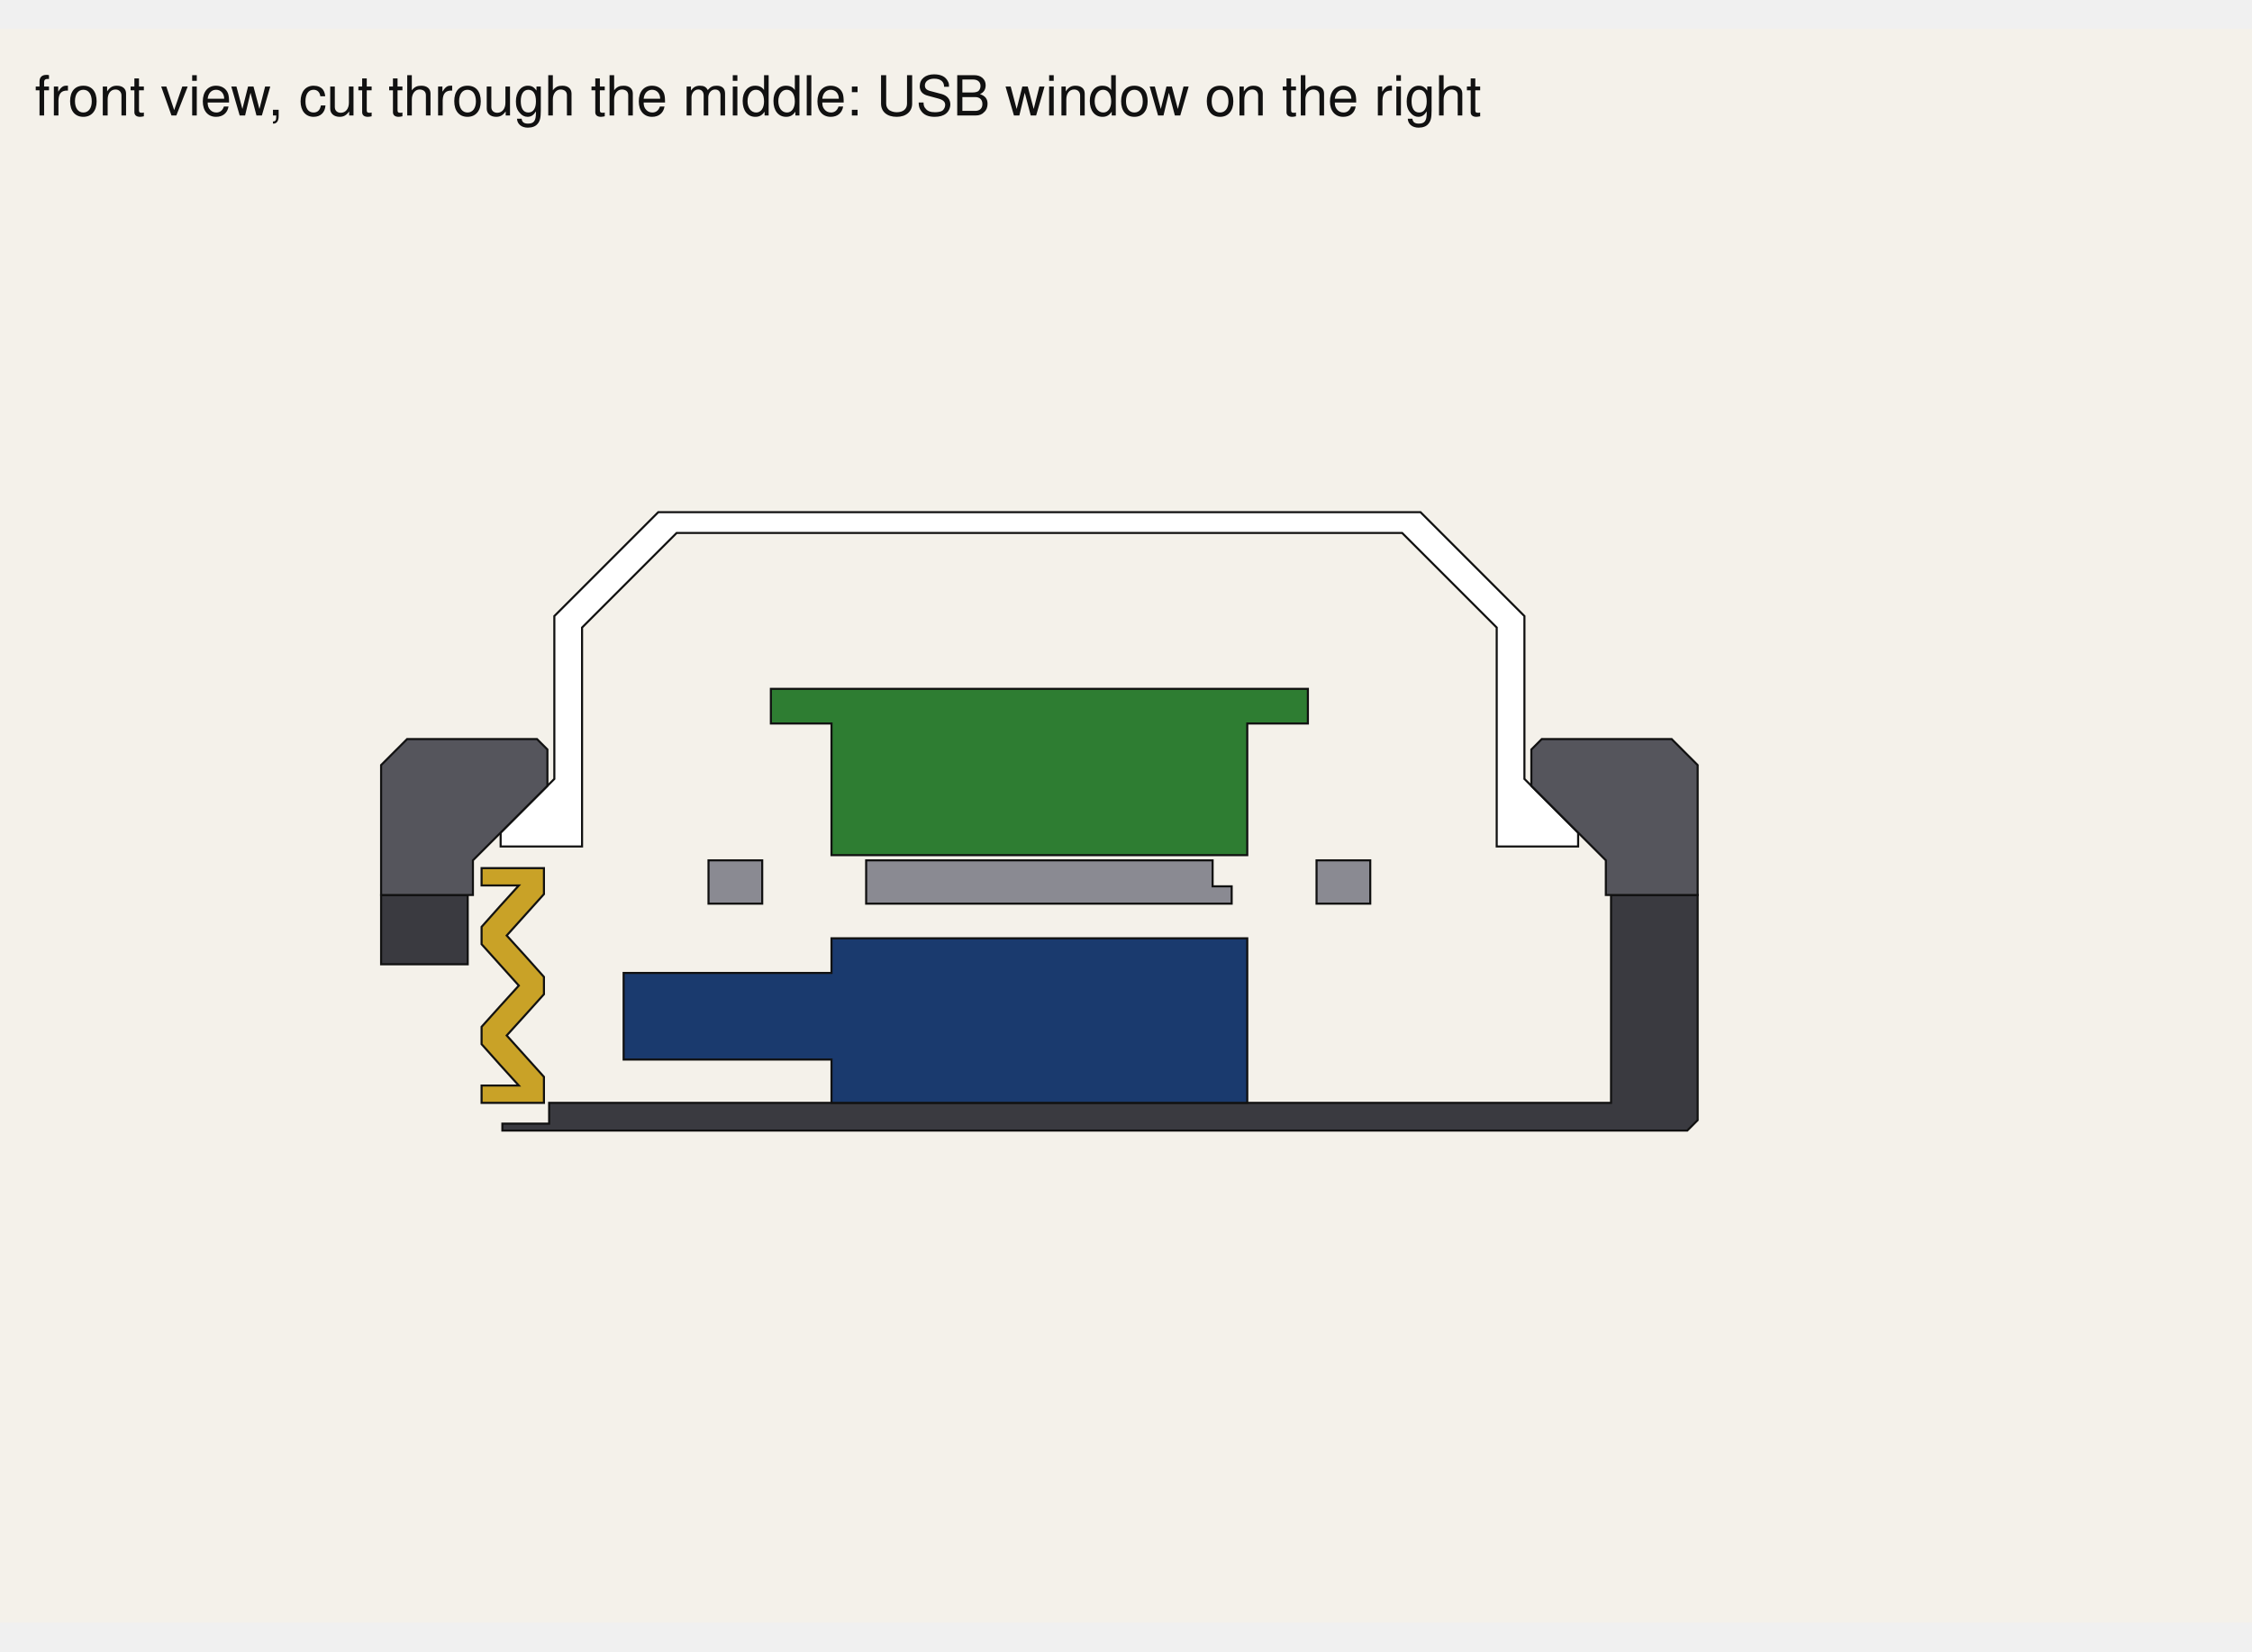
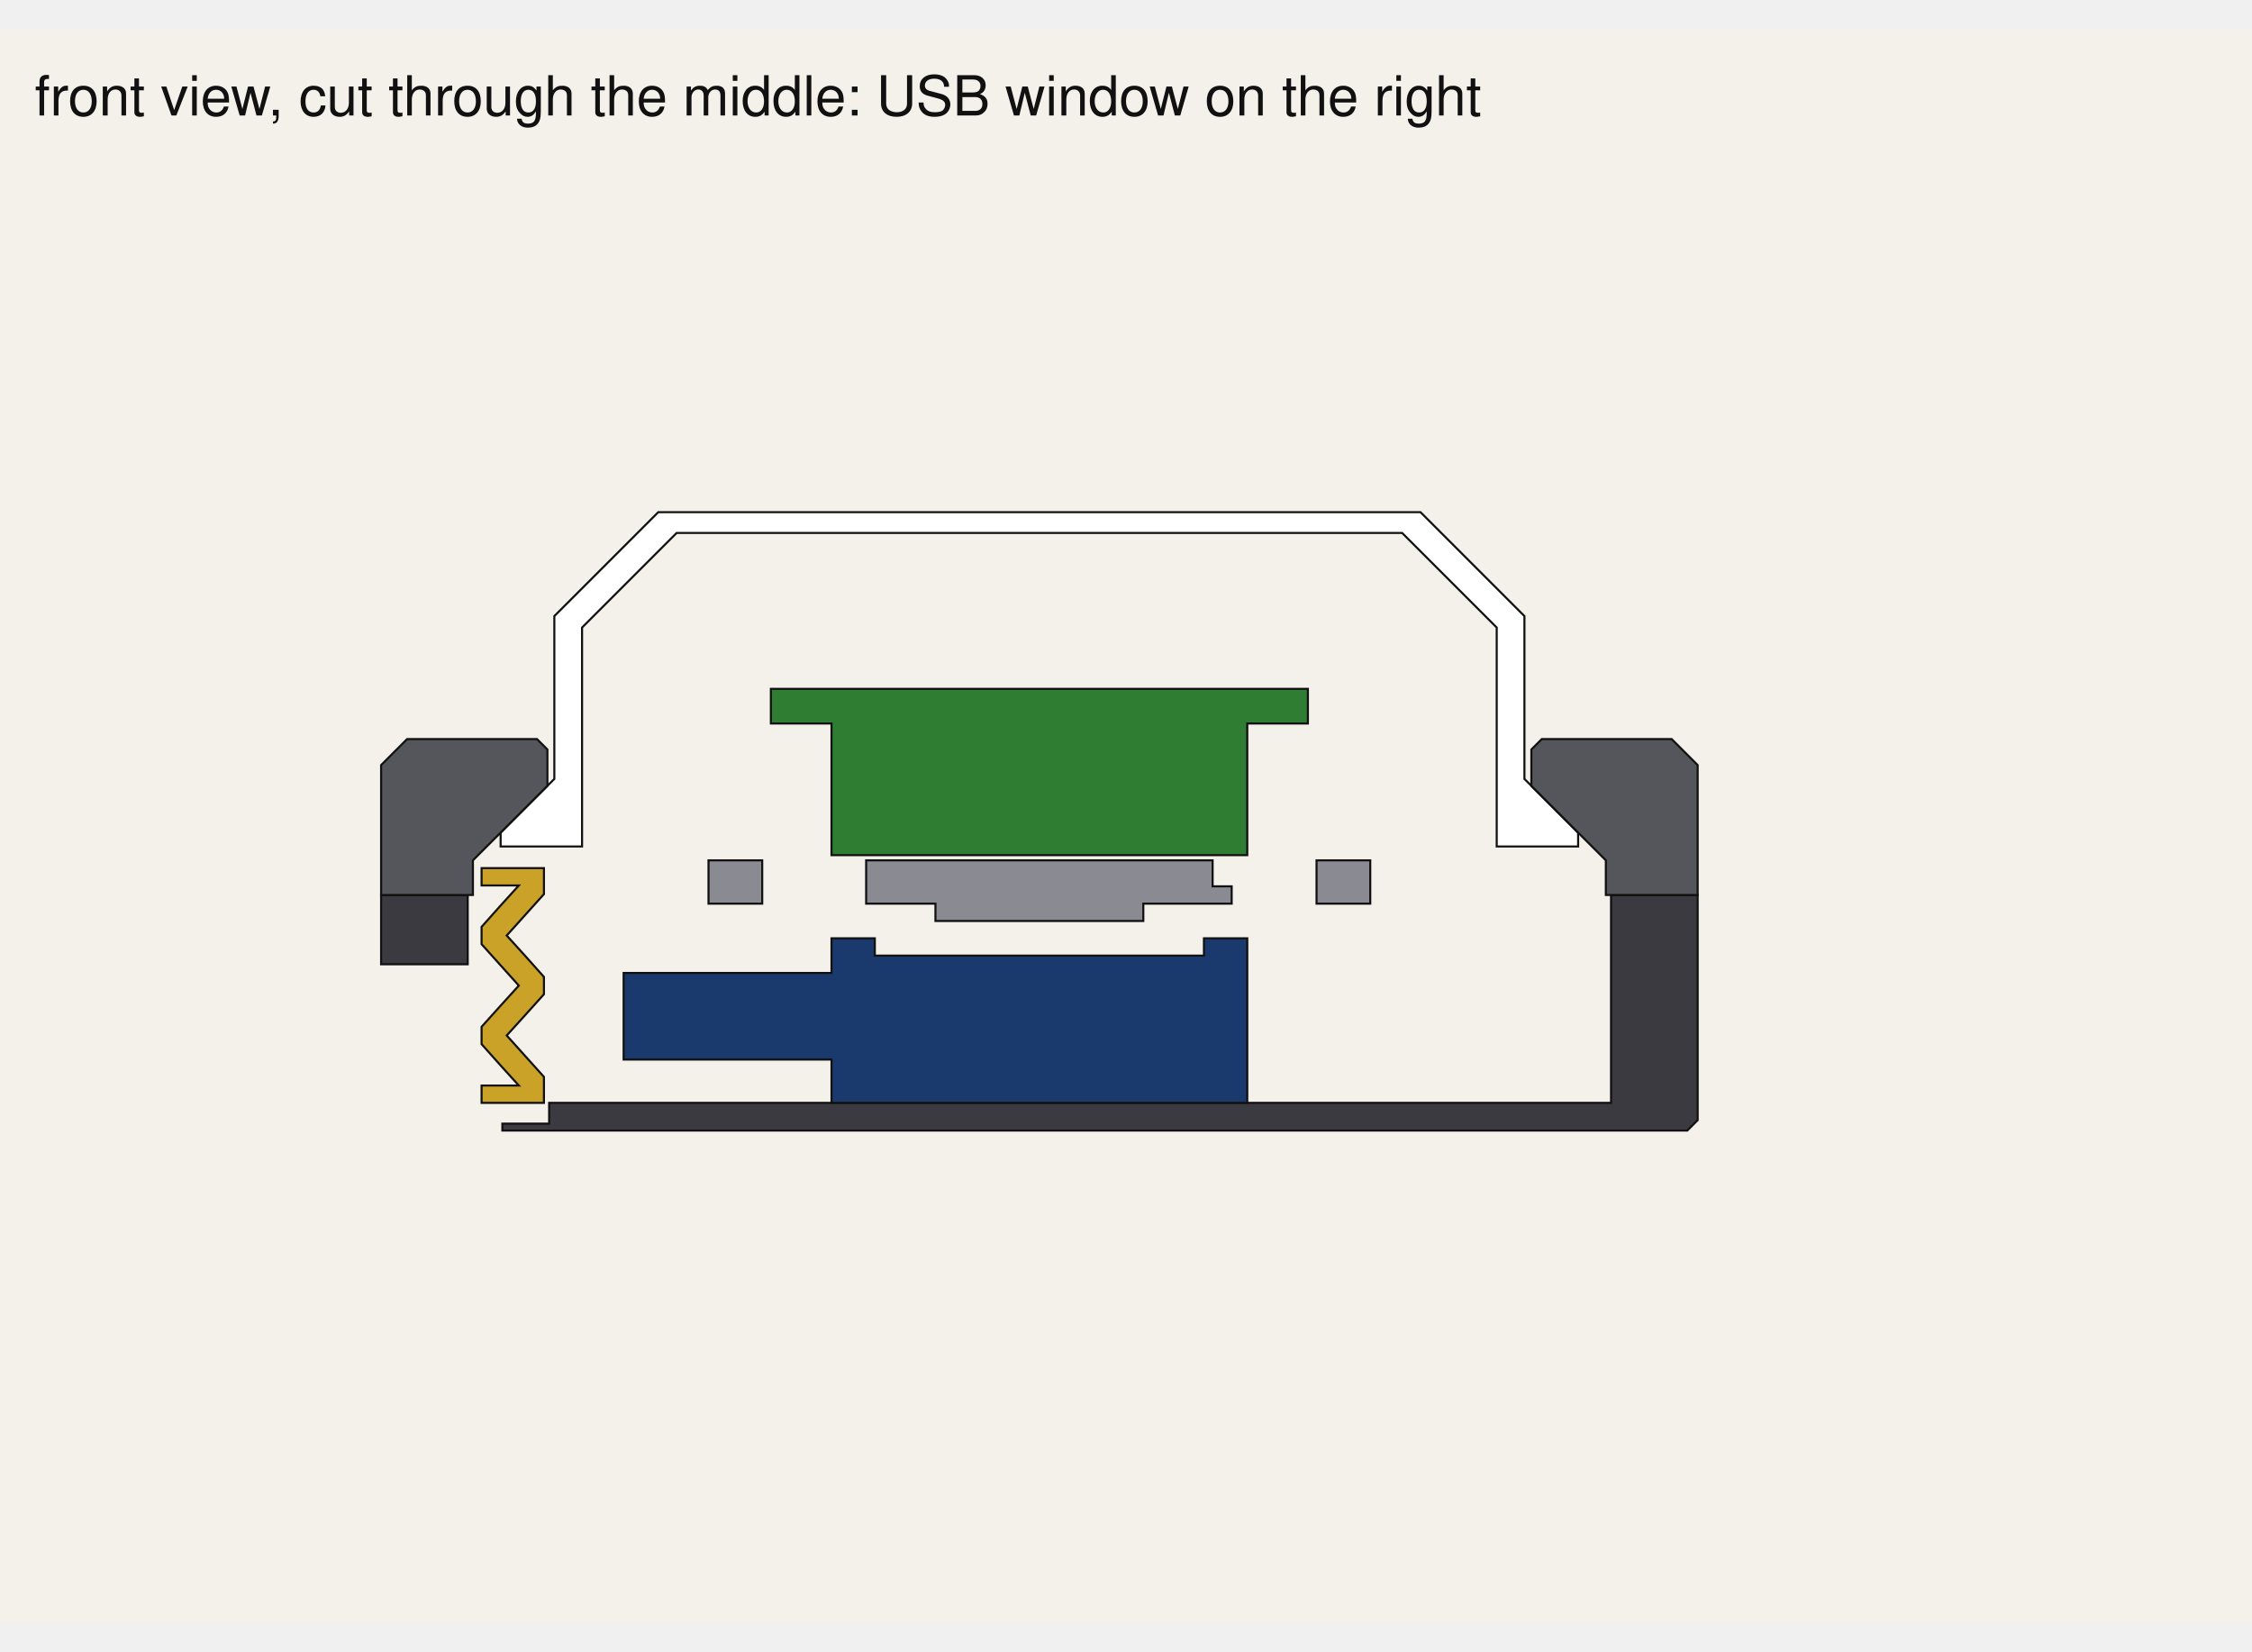
<svg xmlns="http://www.w3.org/2000/svg" viewBox="-60 -62 130 92" width="1320" height="968">
  <rect x="-60" y="-62" width="130" height="92" fill="#f4f1ea" />
  <path d="M38.00,-5.50 L38.00,1.00 L37.70,1.30 L37.40,1.60 L36.23,1.60 L36.20,1.60 L36.11,1.60 L35.98,1.60 L35.82,1.60 L35.63,1.60 L35.43,1.60 L35.23,1.60 L35.06,1.60 L34.92,1.60 L34.81,1.60 L34.76,1.60 L34.76,1.60 L24.93,1.60 L24.65,1.60 L24.63,1.60 L24.08,1.60 L23.97,1.60 L23.92,1.60 L23.74,1.60 L23.66,1.60 L23.43,1.60 L23.32,1.60 L23.06,1.60 L22.94,1.60 L22.65,1.60 L22.52,1.60 L22.24,1.60 L22.10,1.60 L21.84,1.60 L21.71,1.60 L21.49,1.60 L21.37,1.60 L21.20,1.60 L21.12,1.60 L-24.05,1.60 L-24.21,1.60 L-24.35,1.60 L-24.48,1.60 L-24.57,1.60 L-24.63,1.60 L-24.93,1.60 L-27.22,1.60 L-31.00,1.60 L-31.00,1.39 L-31.00,1.20 L-29.65,1.20 L-28.30,1.20 L-28.30,0.60 L-28.30,0.00 L-28.11,0.00 L-27.89,0.00 L-27.44,0.00 L-26.99,0.00 L-26.51,0.00 L-26.02,0.00 L-25.51,0.00 L-25.00,0.00 L-24.45,0.00 L-24.21,0.00 L-24.10,0.00 L-23.14,0.00 L-22.25,0.00 L-22.21,0.00 L-22.17,0.00 L-21.95,0.00 L-21.72,0.00 L-21.44,0.00 L-21.19,0.00 L-20.89,0.00 L-20.61,0.00 L-20.28,0.00 L-19.98,0.00 L-19.63,0.00 L-19.30,0.00 L-18.93,0.00 L-18.57,0.00 L-18.18,0.00 L-17.80,0.00 L-17.39,0.00 L-16.99,0.00 L-16.55,0.00 L-16.14,0.00 L-15.68,0.00 L-15.24,0.00 L-14.77,0.00 L-14.53,0.00 L-14.34,0.00 L-14.00,0.00 L-13.25,0.00 L-12.50,0.00 L0.00,0.00 L3.53,0.00 L12.50,0.00 L13.25,0.00 L14.00,0.00 L14.34,0.00 L14.53,0.00 L14.77,0.00 L15.24,0.00 L15.68,0.00 L16.14,0.00 L16.55,0.00 L16.99,0.00 L17.39,0.00 L17.80,0.00 L18.18,0.00 L18.57,0.00 L18.93,0.00 L19.30,0.00 L19.63,0.00 L19.98,0.00 L20.28,0.00 L20.61,0.00 L20.89,0.00 L21.19,0.00 L21.44,0.00 L21.72,0.00 L21.95,0.00 L22.17,0.00 L22.21,0.00 L22.25,0.00 L23.14,0.00 L24.10,0.00 L24.21,0.00 L24.45,0.00 L25.00,0.00 L25.51,0.00 L26.02,0.00 L26.51,0.00 L26.99,0.00 L27.44,0.00 L27.89,0.00 L28.31,0.00 L28.72,0.00 L29.10,0.00 L29.49,0.00 L29.83,0.00 L30.18,0.00 L30.49,0.00 L30.80,0.00 L31.07,0.00 L31.34,0.00 L31.58,0.00 L31.81,0.00 L32.01,0.00 L32.21,0.00 L32.37,0.00 L32.52,0.00 L32.64,0.00 L32.76,0.00 L32.84,0.00 L32.92,0.00 L32.96,0.00 L33.00,0.00 L33.00,-12.00 L33.31,-12.00 L33.50,-12.00 L38.00,-12.00 Z M-33.00,-8.00 L-34.03,-8.00 L-34.65,-8.00 L-38.00,-8.00 L-38.00,-8.86 L-38.00,-12.00 L-33.50,-12.00 L-33.31,-12.00 L-33.00,-12.00 Z" fill="#3a3a40" fill-rule="evenodd" stroke="#111" stroke-width="0.12" />
  <path d="M28.00,-28.10 L28.00,-18.70 L31.10,-15.60 L31.10,-14.80 L26.40,-14.80 L26.40,-27.44 L20.94,-32.90 L0.00,-32.90 L-20.94,-32.90 L-26.40,-27.44 L-26.40,-14.80 L-31.10,-14.80 L-31.10,-15.60 L-28.00,-18.70 L-28.00,-28.10 L-22.00,-34.10 L0.00,-34.10 L22.00,-34.10 Z" fill="#ffffff" fill-rule="evenodd" stroke="#111" stroke-width="0.12" />
-   <path d="M-16.00,-11.50 L-16.82,-11.50 L-16.84,-11.50 L-16.87,-11.50 L-16.87,-11.50 L-17.07,-11.50 L-17.27,-11.50 L-17.47,-11.50 L-17.65,-11.50 L-17.83,-11.50 L-17.98,-11.50 L-18.14,-11.50 L-18.28,-11.50 L-18.41,-11.50 L-18.53,-11.50 L-18.64,-11.50 L-18.73,-11.50 L-18.82,-11.50 L-18.89,-11.50 L-18.96,-11.50 L-19.01,-11.50 L-19.05,-11.50 L-19.08,-11.50 L-19.10,-11.50 L-19.10,-14.00 L-19.08,-14.00 L-19.05,-14.00 L-19.01,-14.00 L-18.96,-14.00 L-18.89,-14.00 L-18.82,-14.00 L-18.73,-14.00 L-18.64,-14.00 L-18.53,-14.00 L-18.41,-14.00 L-18.28,-14.00 L-18.14,-14.00 L-17.98,-14.00 L-17.83,-14.00 L-17.65,-14.00 L-17.47,-14.00 L-17.27,-14.00 L-17.07,-14.00 L-16.84,-14.00 L-16.62,-14.00 L-16.38,-14.00 L-16.14,-14.00 L-16.01,-14.00 L-16.00,-14.00 Z M10.00,-12.50 L10.54,-12.50 L10.71,-12.50 L11.04,-12.50 L11.06,-12.50 L11.09,-12.50 L11.10,-12.50 L11.10,-12.46 L11.10,-11.50 L11.03,-11.50 L10.88,-11.50 L9.88,-11.50 L8.92,-11.50 L8.91,-11.50 L8.82,-11.50 L8.70,-11.50 L8.58,-11.50 L8.45,-11.50 L8.31,-11.50 L8.18,-11.50 L8.03,-11.50 L7.89,-11.50 L7.73,-11.50 L7.57,-11.50 L7.41,-11.50 L7.24,-11.50 L7.07,-11.50 L6.90,-11.50 L6.72,-11.50 L6.53,-11.50 L6.34,-11.50 L6.15,-11.50 L5.96,-11.50 L5.76,-11.50 L5.56,-11.50 L5.35,-11.50 L5.14,-11.50 L4.93,-11.50 L4.71,-11.50 L4.50,-11.50 L4.28,-11.50 L4.05,-11.50 L3.83,-11.50 L3.60,-11.50 L3.37,-11.50 L3.14,-11.50 L2.90,-11.50 L2.67,-11.50 L2.43,-11.50 L2.19,-11.50 L1.95,-11.50 L1.71,-11.50 L1.47,-11.50 L1.22,-11.50 L0.98,-11.50 L0.74,-11.50 L0.49,-11.50 L0.25,-11.50 L0.00,-11.50 L-0.25,-11.50 L-0.49,-11.50 L-0.50,-11.50 L-0.74,-11.50 L-0.99,-11.50 L-1.23,-11.50 L-1.48,-11.50 L-1.73,-11.50 L-1.98,-11.50 L-2.23,-11.50 L-2.48,-11.50 L-2.56,-11.50 L-2.90,-11.50 L-4.71,-11.50 L-4.91,-11.50 L-5.05,-11.50 L-5.11,-11.50 L-5.32,-11.50 L-5.52,-11.50 L-5.72,-11.50 L-5.93,-11.50 L-6.14,-11.50 L-6.35,-11.50 L-6.57,-11.50 L-6.79,-11.50 L-7.01,-11.50 L-8.45,-11.50 L-8.49,-11.50 L-8.58,-11.50 L-8.70,-11.50 L-8.82,-11.50 L-8.93,-11.50 L-9.04,-11.50 L-9.14,-11.50 L-9.24,-11.50 L-9.33,-11.50 L-9.42,-11.50 L-9.50,-11.50 L-9.57,-11.50 L-9.64,-11.50 L-9.70,-11.50 L-9.76,-11.50 L-9.81,-11.50 L-9.86,-11.50 L-9.89,-11.50 L-9.93,-11.50 L-9.95,-11.50 L-9.98,-11.50 L-9.99,-11.50 L-10.00,-11.50 L-10.00,-14.00 L-9.99,-14.00 L-9.98,-14.00 L-9.95,-14.00 L-9.93,-14.00 L-9.89,-14.00 L-9.86,-14.00 L-9.81,-14.00 L-9.76,-14.00 L-9.70,-14.00 L-9.64,-14.00 L-9.57,-14.00 L-9.50,-14.00 L-9.42,-14.00 L-9.33,-14.00 L-9.24,-14.00 L-9.14,-14.00 L-9.04,-14.00 L-8.93,-14.00 L-8.82,-14.00 L-8.70,-14.00 L-8.58,-14.00 L-8.45,-14.00 L-8.31,-14.00 L-8.18,-14.00 L-8.03,-14.00 L-7.89,-14.00 L-7.73,-14.00 L-7.57,-14.00 L-7.41,-14.00 L-7.24,-14.00 L-7.07,-14.00 L-6.90,-14.00 L-6.72,-14.00 L-6.53,-14.00 L-6.34,-14.00 L-6.15,-14.00 L-5.96,-14.00 L-5.76,-14.00 L-5.56,-14.00 L-5.35,-14.00 L-5.14,-14.00 L-4.93,-14.00 L-4.71,-14.00 L-4.50,-14.00 L-4.28,-14.00 L-4.05,-14.00 L-3.83,-14.00 L-3.60,-14.00 L-3.37,-14.00 L-3.14,-14.00 L-2.90,-14.00 L-2.67,-14.00 L-2.43,-14.00 L-2.19,-14.00 L-1.95,-14.00 L-1.71,-14.00 L-1.47,-14.00 L-1.22,-14.00 L-0.98,-14.00 L-0.74,-14.00 L-0.49,-14.00 L-0.25,-14.00 L0.00,-14.00 L0.25,-14.00 L0.49,-14.00 L0.74,-14.00 L0.98,-14.00 L1.22,-14.00 L1.47,-14.00 L1.71,-14.00 L1.95,-14.00 L2.19,-14.00 L2.43,-14.00 L2.67,-14.00 L2.90,-14.00 L3.14,-14.00 L3.37,-14.00 L3.60,-14.00 L3.83,-14.00 L4.05,-14.00 L4.28,-14.00 L4.50,-14.00 L4.71,-14.00 L4.93,-14.00 L5.14,-14.00 L5.35,-14.00 L5.56,-14.00 L5.76,-14.00 L5.96,-14.00 L6.15,-14.00 L6.34,-14.00 L6.53,-14.00 L6.72,-14.00 L6.90,-14.00 L7.07,-14.00 L7.24,-14.00 L7.41,-14.00 L7.57,-14.00 L7.73,-14.00 L7.89,-14.00 L8.03,-14.00 L8.18,-14.00 L8.31,-14.00 L8.45,-14.00 L8.58,-14.00 L8.70,-14.00 L8.82,-14.00 L8.93,-14.00 L9.04,-14.00 L9.14,-14.00 L9.24,-14.00 L9.33,-14.00 L9.42,-14.00 L9.50,-14.00 L9.57,-14.00 L9.64,-14.00 L9.70,-14.00 L9.76,-14.00 L9.81,-14.00 L9.86,-14.00 L9.89,-14.00 L9.93,-14.00 L9.95,-14.00 L9.98,-14.00 L9.99,-14.00 L10.00,-14.00 Z M19.10,-11.50 L19.08,-11.50 L19.05,-11.50 L19.01,-11.50 L18.96,-11.50 L18.89,-11.50 L18.82,-11.50 L18.73,-11.50 L18.64,-11.50 L18.53,-11.50 L18.41,-11.50 L18.28,-11.50 L18.14,-11.50 L17.98,-11.50 L17.83,-11.50 L17.65,-11.50 L17.47,-11.50 L17.27,-11.50 L17.07,-11.50 L16.84,-11.50 L16.62,-11.50 L16.38,-11.50 L16.14,-11.50 L16.00,-11.50 L16.00,-14.00 L16.01,-14.00 L16.14,-14.00 L16.38,-14.00 L16.62,-14.00 L16.84,-14.00 L17.07,-14.00 L17.27,-14.00 L17.47,-14.00 L17.65,-14.00 L17.83,-14.00 L17.98,-14.00 L18.14,-14.00 L18.28,-14.00 L18.41,-14.00 L18.53,-14.00 L18.64,-14.00 L18.73,-14.00 L18.82,-14.00 L18.89,-14.00 L18.96,-14.00 L19.01,-14.00 L19.05,-14.00 L19.08,-14.00 L19.10,-14.00 Z" fill="#8a8a92" fill-rule="evenodd" stroke="#111" stroke-width="0.12" />
+   <path d="M10.00,-12.50 L10.54,-12.50 L10.71,-12.50 L11.04,-12.50 L11.06,-12.50 L11.09,-12.50 L11.10,-12.50 L11.10,-12.46 L11.10,-11.50 L11.03,-11.50 L10.88,-11.50 L9.88,-11.50 L8.92,-11.50 L8.91,-11.50 L8.82,-11.50 L8.70,-11.50 L8.58,-11.50 L8.45,-11.50 L8.31,-11.50 L8.18,-11.50 L8.03,-11.50 L7.89,-11.50 L7.73,-11.50 L7.57,-11.50 L7.41,-11.50 L7.24,-11.50 L7.07,-11.50 L6.90,-11.50 L6.72,-11.50 L6.53,-11.50 L6.34,-11.50 L6.15,-11.50 L6.00,-11.50 L6.00,-10.50 L5.95,-10.50 L5.90,-10.50 L5.80,-10.50 L5.69,-10.50 L5.54,-10.50 L5.39,-10.50 L5.20,-10.50 L5.00,-10.50 L4.76,-10.50 L4.52,-10.50 L4.24,-10.50 L3.96,-10.50 L3.65,-10.50 L3.34,-10.50 L3.00,-10.50 L2.66,-10.50 L2.30,-10.50 L1.93,-10.50 L1.55,-10.50 L1.17,-10.50 L0.78,-10.50 L0.39,-10.50 L0.00,-10.50 L-0.39,-10.50 L-0.78,-10.50 L-1.17,-10.50 L-1.55,-10.50 L-1.93,-10.50 L-2.30,-10.50 L-2.66,-10.50 L-3.00,-10.50 L-3.34,-10.50 L-3.65,-10.50 L-3.96,-10.50 L-4.24,-10.50 L-4.52,-10.50 L-4.76,-10.50 L-5.00,-10.50 L-5.20,-10.50 L-5.39,-10.50 L-5.54,-10.50 L-5.69,-10.50 L-5.80,-10.50 L-5.90,-10.50 L-5.95,-10.50 L-6.00,-10.50 L-6.00,-11.50 L-7.50,-11.50 L-7.64,-11.50 L-7.77,-11.50 L-7.91,-11.50 L-8.04,-11.50 L-8.18,-11.50 L-8.32,-11.50 L-8.45,-11.50 L-8.49,-11.50 L-8.58,-11.50 L-8.70,-11.50 L-8.82,-11.50 L-8.93,-11.50 L-9.04,-11.50 L-9.14,-11.50 L-9.24,-11.50 L-9.33,-11.50 L-9.42,-11.50 L-9.50,-11.50 L-9.57,-11.50 L-9.64,-11.50 L-9.70,-11.50 L-9.76,-11.50 L-9.81,-11.50 L-9.86,-11.50 L-9.89,-11.50 L-9.93,-11.50 L-9.95,-11.50 L-9.98,-11.50 L-9.99,-11.50 L-10.00,-11.50 L-10.00,-14.00 L-9.99,-14.00 L-9.98,-14.00 L-9.95,-14.00 L-9.93,-14.00 L-9.89,-14.00 L-9.86,-14.00 L-9.81,-14.00 L-9.76,-14.00 L-9.70,-14.00 L-9.64,-14.00 L-9.57,-14.00 L-9.50,-14.00 L-9.42,-14.00 L-9.33,-14.00 L-9.24,-14.00 L-9.14,-14.00 L-9.04,-14.00 L-8.93,-14.00 L-8.82,-14.00 L-8.70,-14.00 L-8.58,-14.00 L-8.45,-14.00 L-8.31,-14.00 L-8.18,-14.00 L-8.03,-14.00 L-7.89,-14.00 L-7.73,-14.00 L-7.57,-14.00 L-7.41,-14.00 L-7.24,-14.00 L-7.07,-14.00 L-6.90,-14.00 L-6.72,-14.00 L-6.53,-14.00 L-6.34,-14.00 L-6.15,-14.00 L-5.96,-14.00 L-5.76,-14.00 L-5.56,-14.00 L-5.35,-14.00 L-5.14,-14.00 L-4.93,-14.00 L-4.71,-14.00 L-4.50,-14.00 L-4.28,-14.00 L-4.05,-14.00 L-3.83,-14.00 L-3.60,-14.00 L-3.37,-14.00 L-3.14,-14.00 L-2.90,-14.00 L-2.67,-14.00 L-2.43,-14.00 L-2.19,-14.00 L-1.95,-14.00 L-1.71,-14.00 L-1.47,-14.00 L-1.22,-14.00 L-0.98,-14.00 L-0.74,-14.00 L-0.49,-14.00 L-0.25,-14.00 L0.00,-14.00 L0.25,-14.00 L0.49,-14.00 L0.74,-14.00 L0.98,-14.00 L1.22,-14.00 L1.47,-14.00 L1.71,-14.00 L1.95,-14.00 L2.19,-14.00 L2.43,-14.00 L2.67,-14.00 L2.90,-14.00 L3.14,-14.00 L3.37,-14.00 L3.60,-14.00 L3.83,-14.00 L4.05,-14.00 L4.28,-14.00 L4.50,-14.00 L4.71,-14.00 L4.93,-14.00 L5.14,-14.00 L5.35,-14.00 L5.56,-14.00 L5.76,-14.00 L5.96,-14.00 L6.15,-14.00 L6.34,-14.00 L6.53,-14.00 L6.72,-14.00 L6.90,-14.00 L7.07,-14.00 L7.24,-14.00 L7.41,-14.00 L7.57,-14.00 L7.73,-14.00 L7.89,-14.00 L8.03,-14.00 L8.18,-14.00 L8.31,-14.00 L8.45,-14.00 L8.58,-14.00 L8.70,-14.00 L8.82,-14.00 L8.93,-14.00 L9.04,-14.00 L9.14,-14.00 L9.24,-14.00 L9.33,-14.00 L9.42,-14.00 L9.50,-14.00 L9.57,-14.00 L9.64,-14.00 L9.70,-14.00 L9.76,-14.00 L9.81,-14.00 L9.86,-14.00 L9.89,-14.00 L9.93,-14.00 L9.95,-14.00 L9.98,-14.00 L9.99,-14.00 L10.00,-14.00 Z M-16.00,-11.50 L-16.82,-11.50 L-16.84,-11.50 L-16.87,-11.50 L-16.87,-11.50 L-17.07,-11.50 L-17.27,-11.50 L-17.47,-11.50 L-17.65,-11.50 L-17.83,-11.50 L-17.98,-11.50 L-18.14,-11.50 L-18.28,-11.50 L-18.41,-11.50 L-18.53,-11.50 L-18.64,-11.50 L-18.73,-11.50 L-18.82,-11.50 L-18.89,-11.50 L-18.96,-11.50 L-19.01,-11.50 L-19.05,-11.50 L-19.08,-11.50 L-19.10,-11.50 L-19.10,-14.00 L-19.08,-14.00 L-19.05,-14.00 L-19.01,-14.00 L-18.96,-14.00 L-18.89,-14.00 L-18.82,-14.00 L-18.73,-14.00 L-18.64,-14.00 L-18.53,-14.00 L-18.41,-14.00 L-18.28,-14.00 L-18.14,-14.00 L-17.98,-14.00 L-17.83,-14.00 L-17.65,-14.00 L-17.47,-14.00 L-17.27,-14.00 L-17.07,-14.00 L-16.84,-14.00 L-16.62,-14.00 L-16.38,-14.00 L-16.14,-14.00 L-16.01,-14.00 L-16.00,-14.00 Z M19.10,-11.50 L19.08,-11.50 L19.05,-11.50 L19.01,-11.50 L18.96,-11.50 L18.89,-11.50 L18.82,-11.50 L18.73,-11.50 L18.64,-11.50 L18.53,-11.50 L18.41,-11.50 L18.28,-11.50 L18.14,-11.50 L17.98,-11.50 L17.83,-11.50 L17.65,-11.50 L17.47,-11.50 L17.27,-11.50 L17.07,-11.50 L16.84,-11.50 L16.62,-11.50 L16.38,-11.50 L16.14,-11.50 L16.00,-11.50 L16.00,-14.00 L16.01,-14.00 L16.14,-14.00 L16.38,-14.00 L16.62,-14.00 L16.84,-14.00 L17.07,-14.00 L17.27,-14.00 L17.47,-14.00 L17.65,-14.00 L17.83,-14.00 L17.98,-14.00 L18.14,-14.00 L18.28,-14.00 L18.41,-14.00 L18.53,-14.00 L18.64,-14.00 L18.73,-14.00 L18.82,-14.00 L18.89,-14.00 L18.96,-14.00 L19.01,-14.00 L19.05,-14.00 L19.08,-14.00 L19.10,-14.00 Z" fill="#8a8a92" fill-rule="evenodd" stroke="#111" stroke-width="0.12" />
  <path d="M-28.40,-20.40 L-28.40,-18.30 L-32.70,-14.00 L-32.70,-12.00 L-33.02,-12.00 L-33.24,-12.00 L-38.00,-12.00 L-38.00,-15.75 L-38.00,-19.50 L-37.40,-20.10 L-37.36,-20.14 L-37.26,-20.24 L-37.18,-20.32 L-36.68,-20.82 L-36.65,-20.85 L-36.57,-20.93 L-36.50,-21.00 L-36.43,-21.00 L-36.35,-21.00 L-36.16,-21.00 L-35.97,-21.00 L-35.73,-21.00 L-29.86,-21.00 L-29.50,-21.00 L-29.00,-21.00 Z M36.57,-20.93 L36.65,-20.85 L36.68,-20.82 L37.18,-20.32 L37.26,-20.24 L37.36,-20.14 L37.40,-20.10 L38.00,-19.50 L38.00,-15.75 L38.00,-12.00 L33.36,-12.00 L33.24,-12.00 L33.02,-12.00 L32.70,-12.00 L32.70,-14.00 L28.40,-18.30 L28.40,-20.40 L29.00,-21.00 L29.50,-21.00 L29.86,-21.00 L30.12,-21.00 L35.73,-21.00 L35.97,-21.00 L36.16,-21.00 L36.35,-21.00 L36.43,-21.00 L36.50,-21.00 Z" fill="#55555c" fill-rule="evenodd" stroke="#111" stroke-width="0.12" />
  <path d="M15.50,-22.90 L15.50,-21.90 L13.93,-21.90 L12.00,-21.90 L12.00,-18.11 L12.00,-18.10 L12.00,-14.30 L0.00,-14.30 L-12.00,-14.30 L-12.00,-18.10 L-12.00,-18.11 L-12.00,-21.90 L-13.93,-21.90 L-15.50,-21.90 L-15.50,-22.90 L-15.50,-23.90 L-10.33,-23.90 L0.00,-23.90 L10.33,-23.90 L15.50,-23.90 Z" fill="#2e7d32" fill-rule="evenodd" stroke="#111" stroke-width="0.12" />
-   <path d="M12.00,-4.75 L12.00,0.00 L0.00,0.00 L-12.00,0.00 L-12.00,-1.88 L-12.00,-2.50 L-18.00,-2.50 L-24.00,-2.50 L-24.00,-5.00 L-24.00,-7.50 L-18.00,-7.50 L-12.00,-7.50 L-12.00,-8.00 L-12.00,-9.50 L0.00,-9.50 L12.00,-9.50 Z" fill="#1a3a6e" fill-rule="evenodd" stroke="#111" stroke-width="0.12" />
+   <path d="M-9.50,-9.00 L-9.50,-8.50 L0.00,-8.50 L9.50,-8.50 L9.50,-9.00 L9.50,-9.50 L10.60,-9.50 L12.00,-9.50 L12.00,-4.75 L12.00,0.00 L0.00,0.00 L-12.00,0.00 L-12.00,-1.88 L-12.00,-2.50 L-18.00,-2.50 L-24.00,-2.50 L-24.00,-5.00 L-24.00,-7.50 L-18.00,-7.50 L-12.00,-7.50 L-12.00,-8.00 L-12.00,-9.50 L-10.60,-9.50 L-9.50,-9.50 Z" fill="#1a3a6e" fill-rule="evenodd" stroke="#111" stroke-width="0.12" />
  <path d="M-28.60,-12.55 L-28.60,-12.05 L-29.67,-10.86 L-30.75,-9.66 L-29.67,-8.47 L-28.60,-7.27 L-28.60,-6.77 L-28.60,-6.27 L-29.67,-5.08 L-30.75,-3.89 L-29.67,-2.69 L-28.60,-1.50 L-28.60,-1.25 L-28.60,-1.00 L-28.60,-0.75 L-28.60,-0.50 L-28.60,-0.25 L-28.60,0.00 L-30.40,0.00 L-32.20,0.00 L-32.20,-0.50 L-32.20,-1.00 L-31.13,-1.00 L-30.05,-1.00 L-31.13,-2.19 L-32.20,-3.39 L-32.20,-3.89 L-32.20,-4.39 L-31.13,-5.58 L-30.05,-6.77 L-31.13,-7.97 L-32.20,-9.16 L-32.20,-9.66 L-32.20,-10.16 L-31.13,-11.36 L-30.05,-12.55 L-31.13,-12.55 L-32.20,-12.55 L-32.20,-13.05 L-32.20,-13.55 L-30.40,-13.55 L-28.60,-13.55 Z" fill="#c9a227" fill-rule="evenodd" stroke="#111" stroke-width="0.12" />
  <text x="-58" y="-57" font-family="Helvetica" font-size="3.2" fill="#111">front view, cut through the middle: USB window on the right</text>
</svg>
